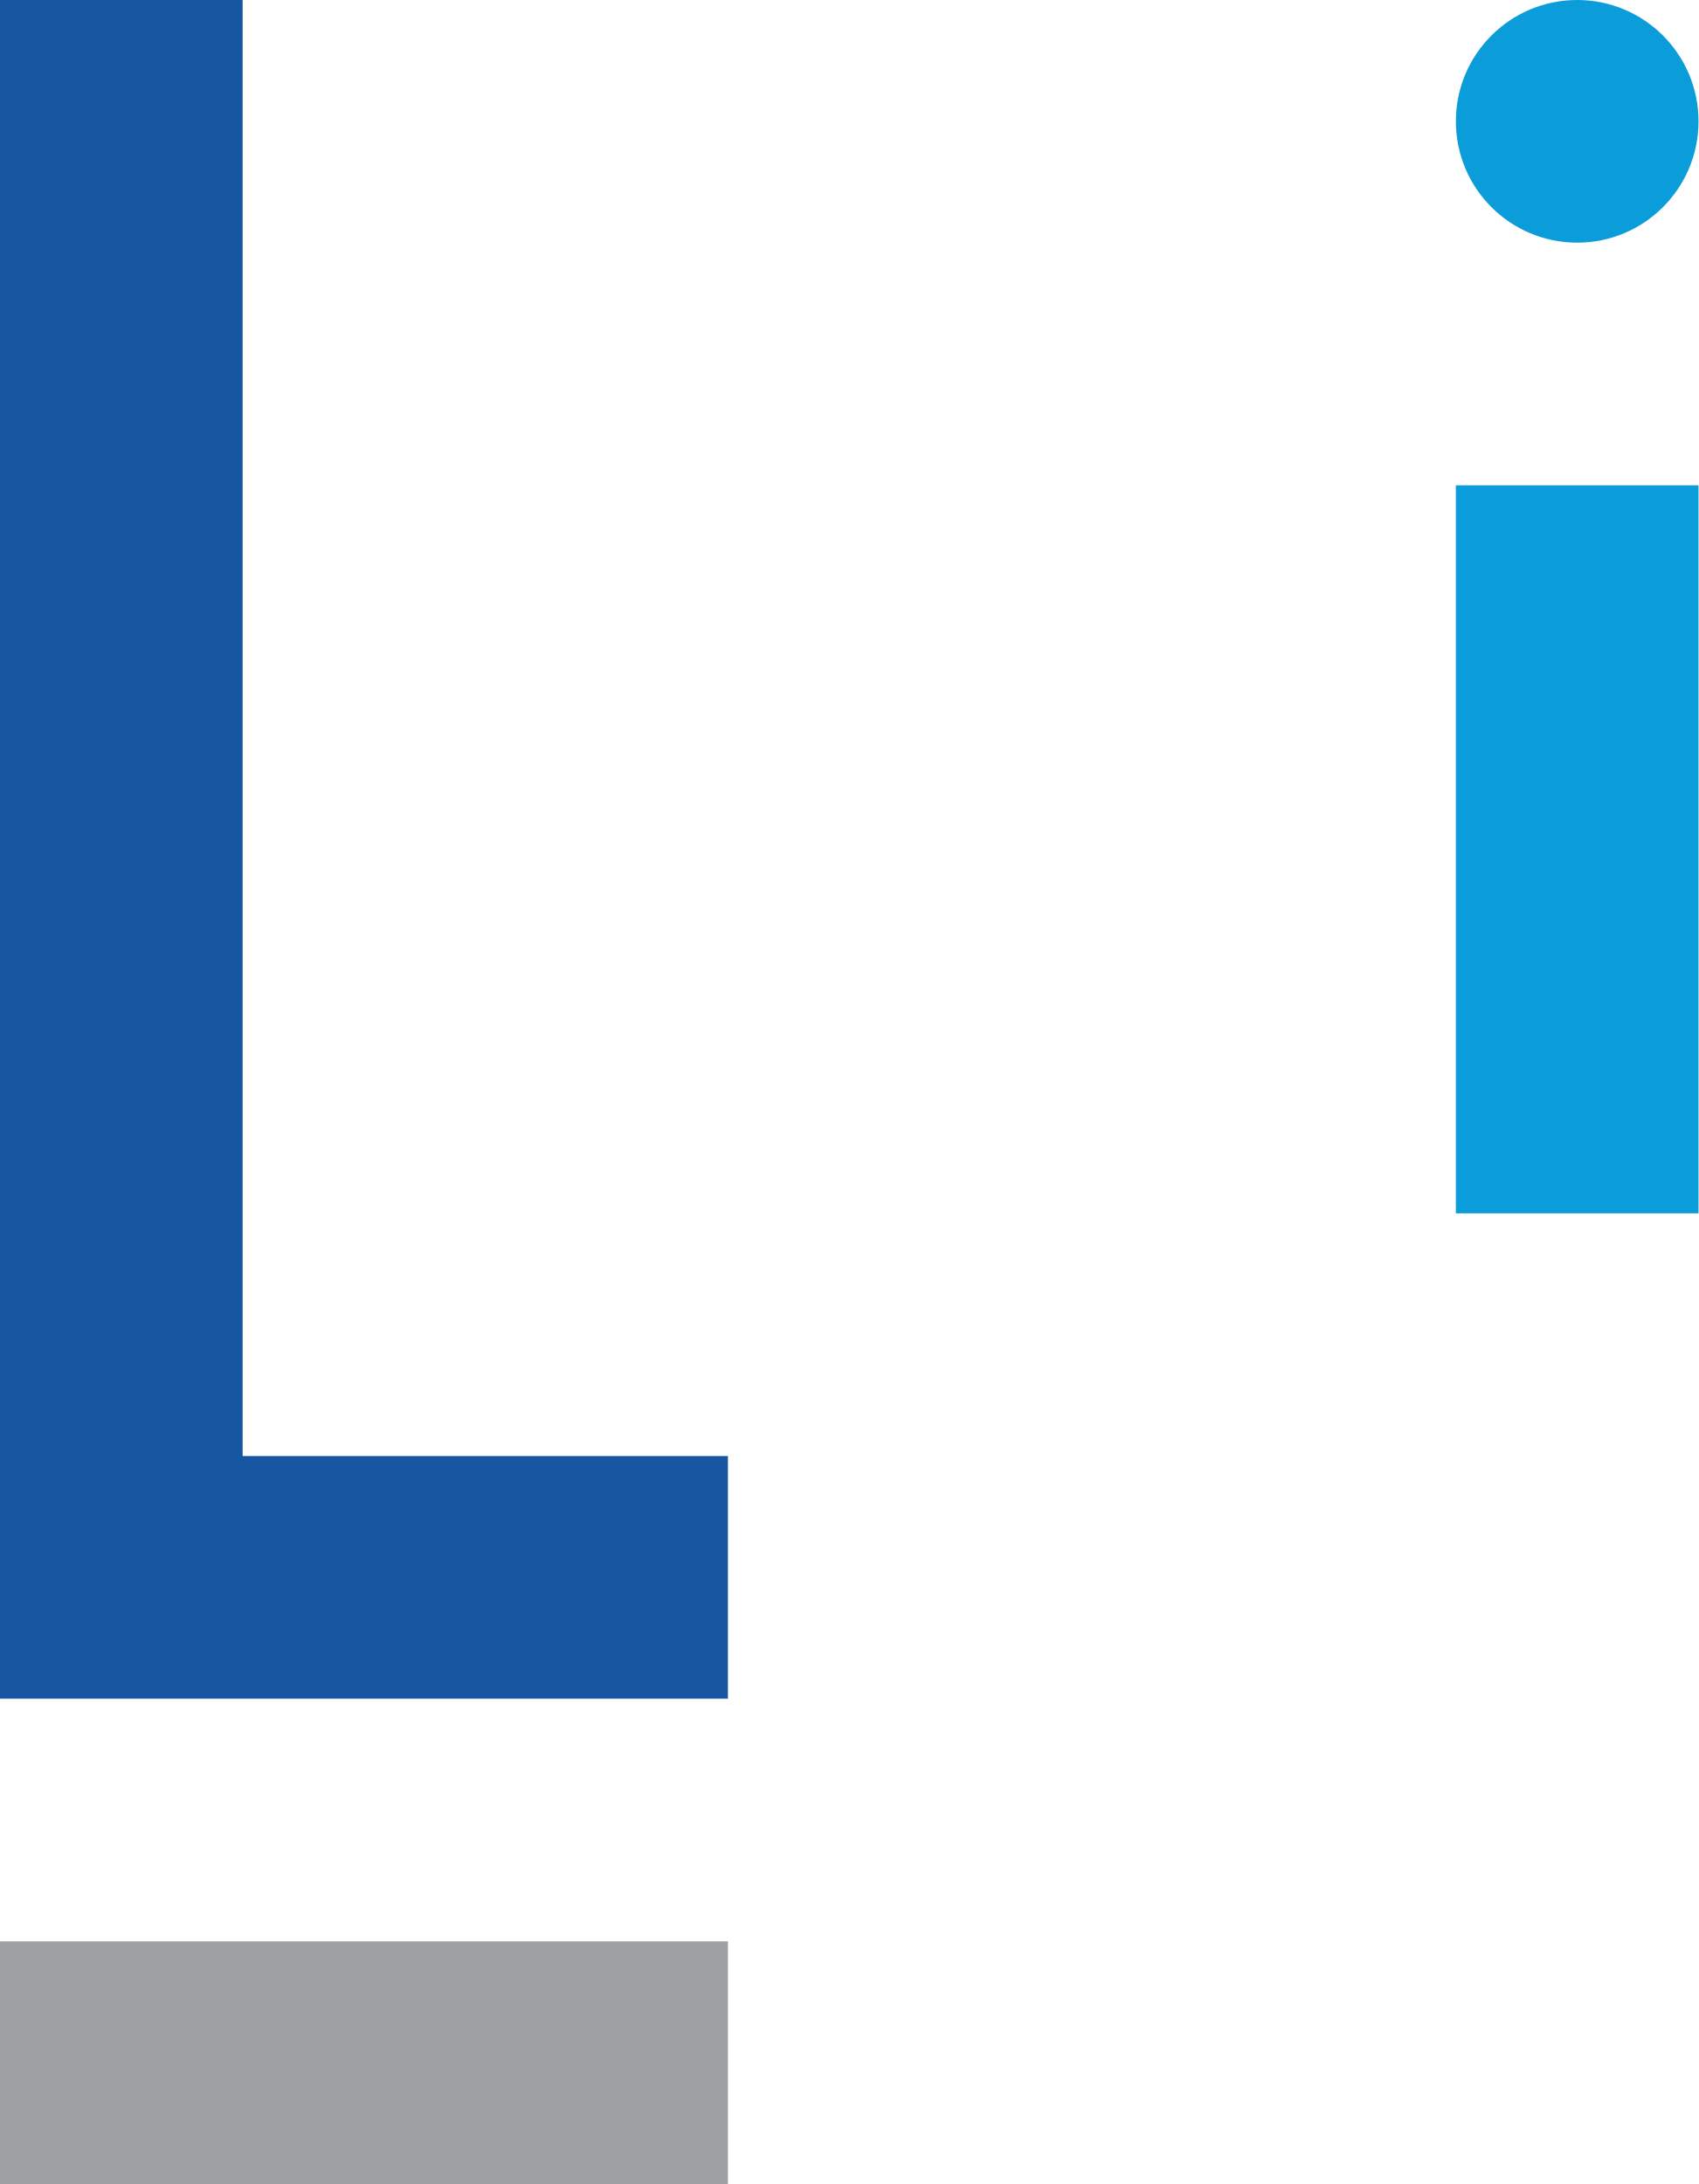
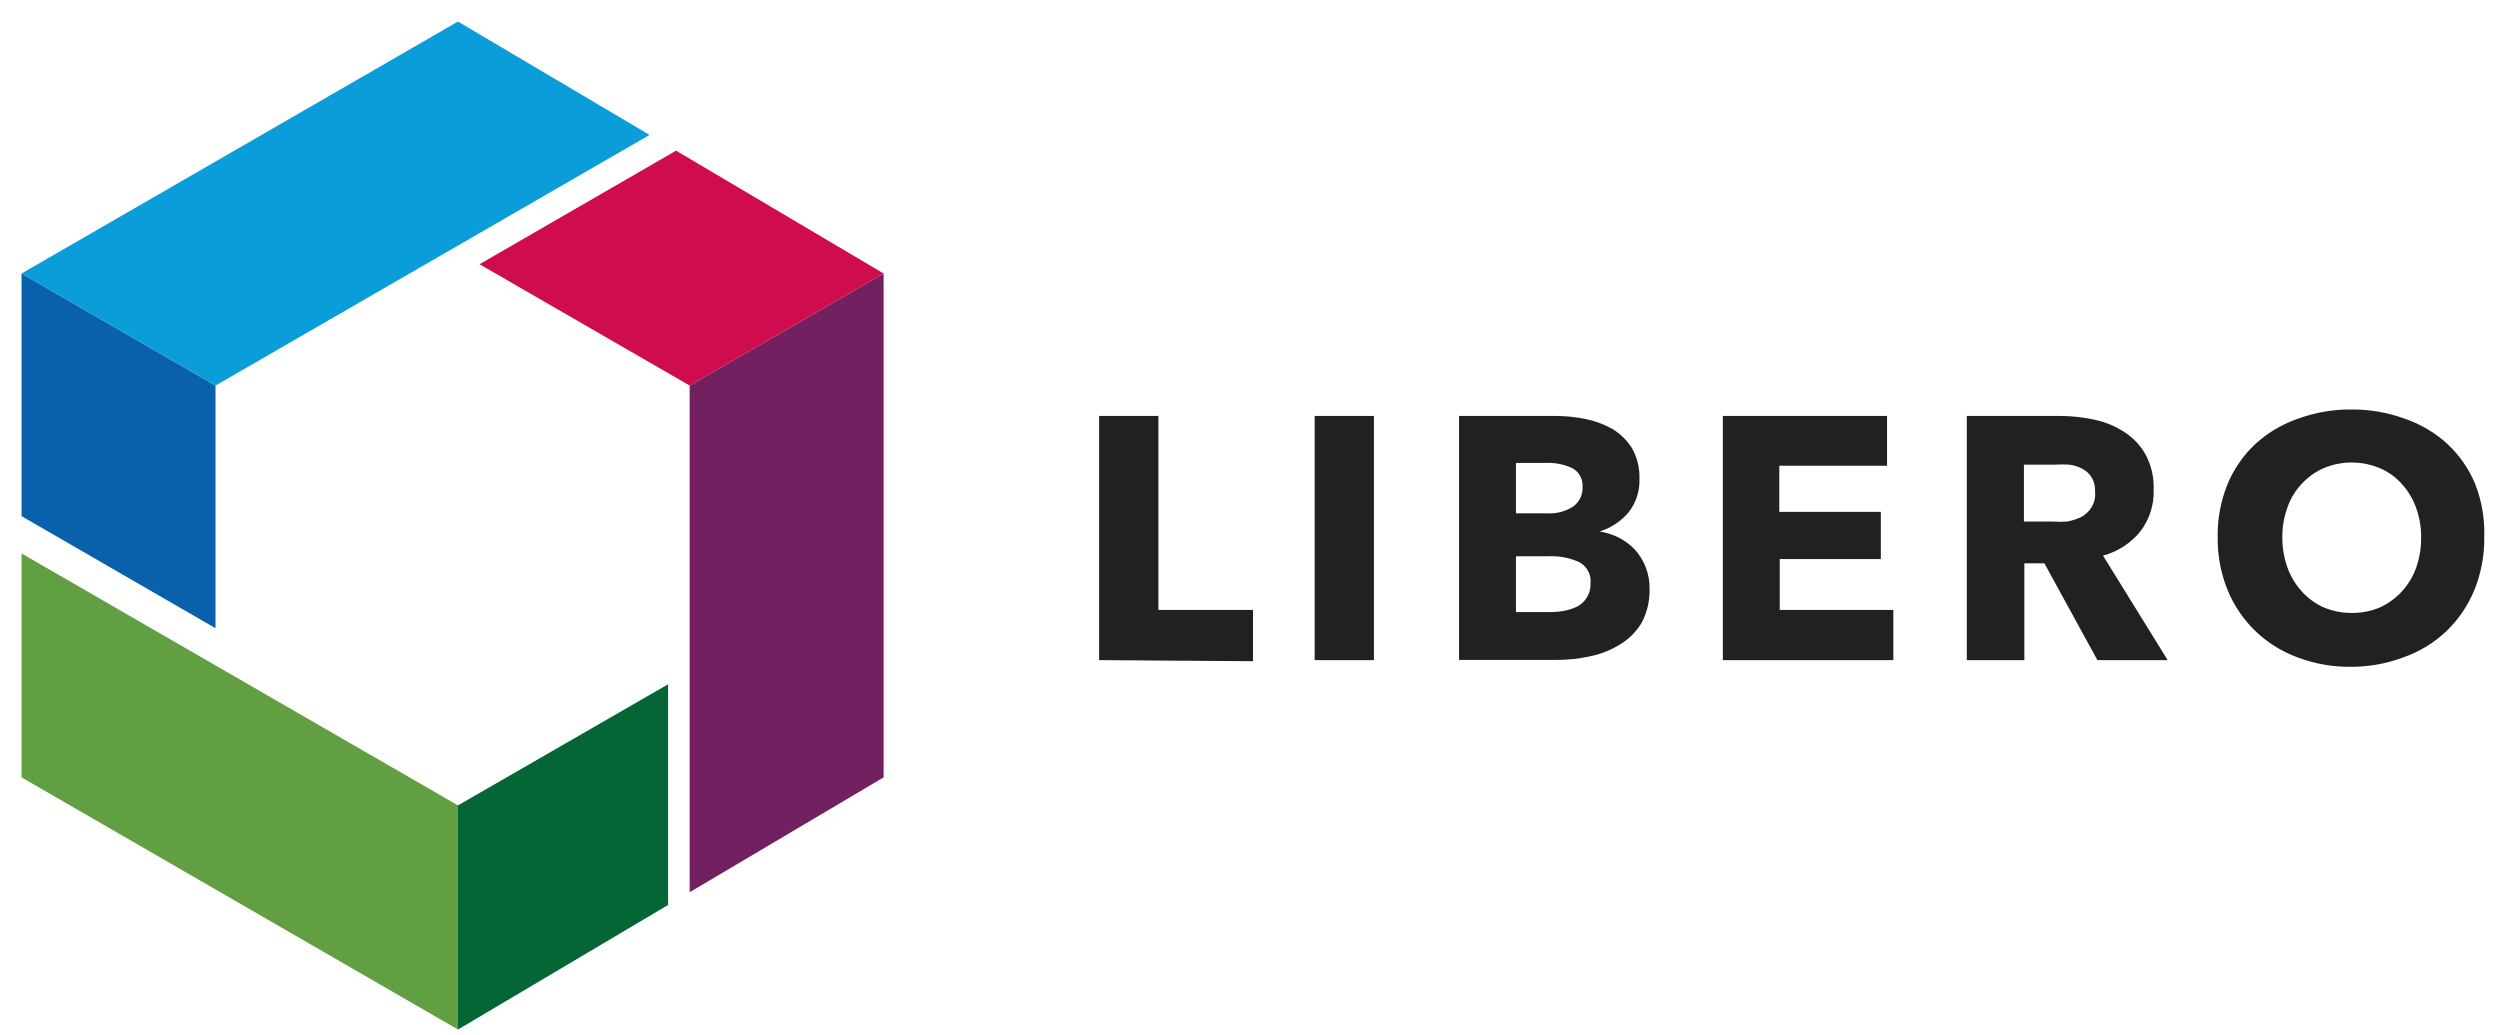
- <svg xmlns="http://www.w3.org/2000/svg" viewBox="0 0 112 144">
-   <defs>
-     <style>.light-blue{fill:#0a9dd9}</style>
-   </defs>
-   <path fill="#1757a2" d="M48 112H0V0h16v96h32v16z" />
-   <path fill="#9fa0a4" d="M0 128h48v16H0z" />
-   <circle class="light-blue" cx="104" cy="8" r="8" />
-   <path class="light-blue" d="M96 32h16v48H96z" />
+ <svg xmlns="http://www.w3.org/2000/svg" width="116" height="48">
+   <g id="logo">
+     <path fill="#732060" d="M41 12.69l-9 5.2V41.4l9-5.33V12.69z" />
+     <path fill="#cf0c4e" d="M22.25 12.26L32 17.89l9-5.2-9.63-5.7-9.12 5.27z" />
+     <path fill="#629f43" d="M1 25.68v10.39l20.25 11.7v-10.4L1 25.68z" />
+     <path fill="#046535" d="M31 31.75l-9.75 5.62v10.4L31 41.99V31.75z" />
+     <path fill="#0961ab" d="M1 12.69v11.26l9 5.2V17.89l-9-5.2z" />
+     <path fill="#0a9dd9" d="M1 12.69l9 5.2L30.14 6.26 21.25 1 1 12.69z" />
+   </g>
+   <path id="text" fill="#212121" d="M51 30.63V19.3h2.75v9h4.39v2.38zm10 0V19.3h2.75v11.33zm15.54-3.29a3.16 3.16 0 0 1-.37 1.56 2.87 2.87 0 0 1-1 1 4.12 4.12 0 0 1-1.38.55 7 7 0 0 1-1.59.17h-4.5V19.3h4.52a7 7 0 0 1 1.34.14 4.24 4.24 0 0 1 1.25.46 2.76 2.76 0 0 1 .91.89 2.7 2.7 0 0 1 .35 1.43 2.36 2.36 0 0 1-.51 1.56 2.84 2.84 0 0 1-1.34.88 3.06 3.06 0 0 1 .9.29 2.91 2.91 0 0 1 .74.55 2.77 2.77 0 0 1 .49.79 2.67 2.67 0 0 1 .19 1.05zm-3.11-4.76a.92.92 0 0 0-.44-.84 2.64 2.64 0 0 0-1.3-.26h-1.35v2.34h1.48A2 2 0 0 0 73 23.5a1.06 1.06 0 0 0 .43-.92zm.37 4.5a1 1 0 0 0-.53-1 3.1 3.1 0 0 0-1.41-.27h-1.52v2.59h1.54a3.81 3.81 0 0 0 .66-.05 2.45 2.45 0 0 0 .63-.2 1.16 1.16 0 0 0 .63-1.09zm6.14 3.55V19.3h7.62v2.31h-5v2.14h4.71v2.19h-4.69v2.36h5.27v2.33zm17.38 0l-2.46-4.49h-.93v4.49h-2.67V19.3h4.32a7.66 7.66 0 0 1 1.59.17 4.08 4.08 0 0 1 1.39.57 2.94 2.94 0 0 1 1 1.06 3.22 3.22 0 0 1 .37 1.63 3 3 0 0 1-.62 1.93 3.34 3.34 0 0 1-1.73 1.12l3 4.85zm-.11-7.85a1.14 1.14 0 0 0-.17-.65 1.1 1.1 0 0 0-.44-.39 1.77 1.77 0 0 0-.59-.18 4.72 4.72 0 0 0-.64 0h-1.46v2.64h1.3a5.62 5.62 0 0 0 .7 0 2.65 2.65 0 0 0 .64-.2 1.27 1.27 0 0 0 .47-.42 1.18 1.18 0 0 0 .19-.8zm18.06 2.14a6.34 6.34 0 0 1-.46 2.46 5.61 5.61 0 0 1-1.29 1.9 5.56 5.56 0 0 1-2 1.22 6.84 6.84 0 0 1-2.46.44 6.77 6.77 0 0 1-2.46-.44 5.57 5.57 0 0 1-3.24-3.12 6.34 6.34 0 0 1-.46-2.46 6.24 6.24 0 0 1 .46-2.46 5.35 5.35 0 0 1 1.29-1.86 5.66 5.66 0 0 1 2-1.18 7 7 0 0 1 2.45-.42 7.06 7.06 0 0 1 2.46.42 5.61 5.61 0 0 1 2 1.18 5.35 5.35 0 0 1 1.29 1.86 6.24 6.24 0 0 1 .42 2.46zm-2.93 0a3.93 3.93 0 0 0-.24-1.38 3.31 3.31 0 0 0-.66-1.09 2.86 2.86 0 0 0-1-.72 3.36 3.36 0 0 0-2.64 0 3.05 3.05 0 0 0-1 .72 3 3 0 0 0-.66 1.09 3.93 3.93 0 0 0-.24 1.38 4.11 4.11 0 0 0 .24 1.42 3.26 3.26 0 0 0 .67 1.11 3.08 3.08 0 0 0 1 .73 3.34 3.34 0 0 0 1.32.26 3.29 3.29 0 0 0 1.31-.26 3.23 3.23 0 0 0 1-.73 3.26 3.26 0 0 0 .67-1.11 4.11 4.11 0 0 0 .23-1.42z" />
</svg>
